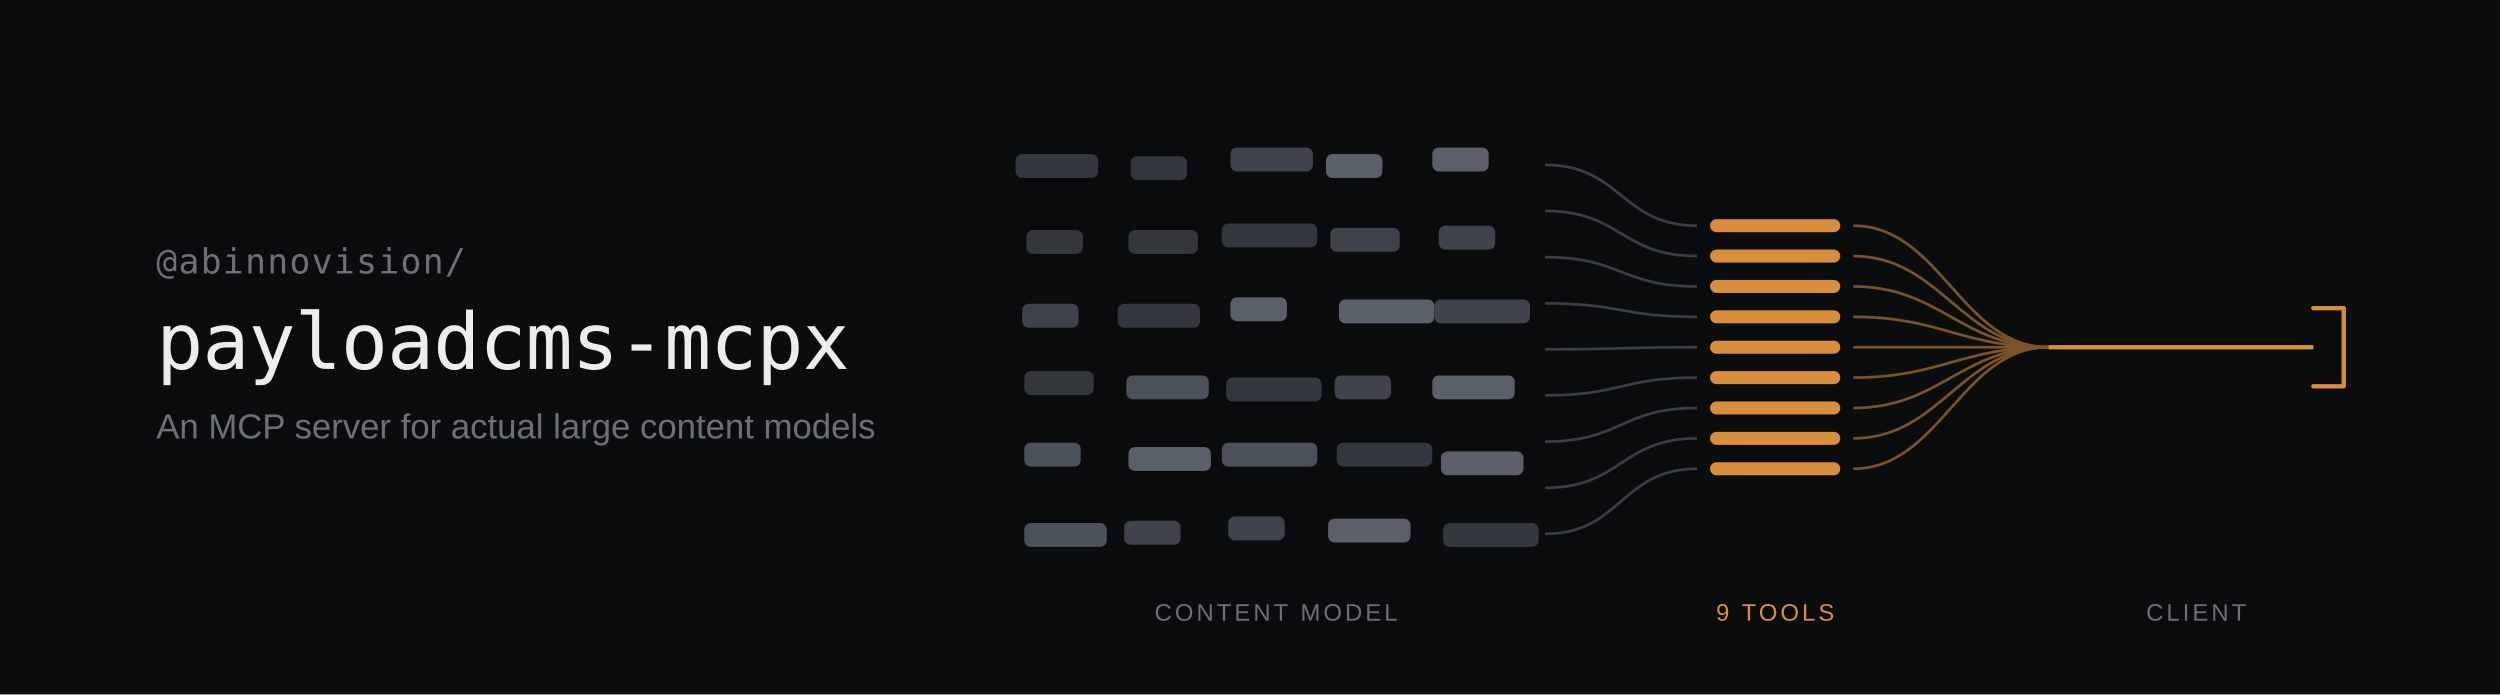
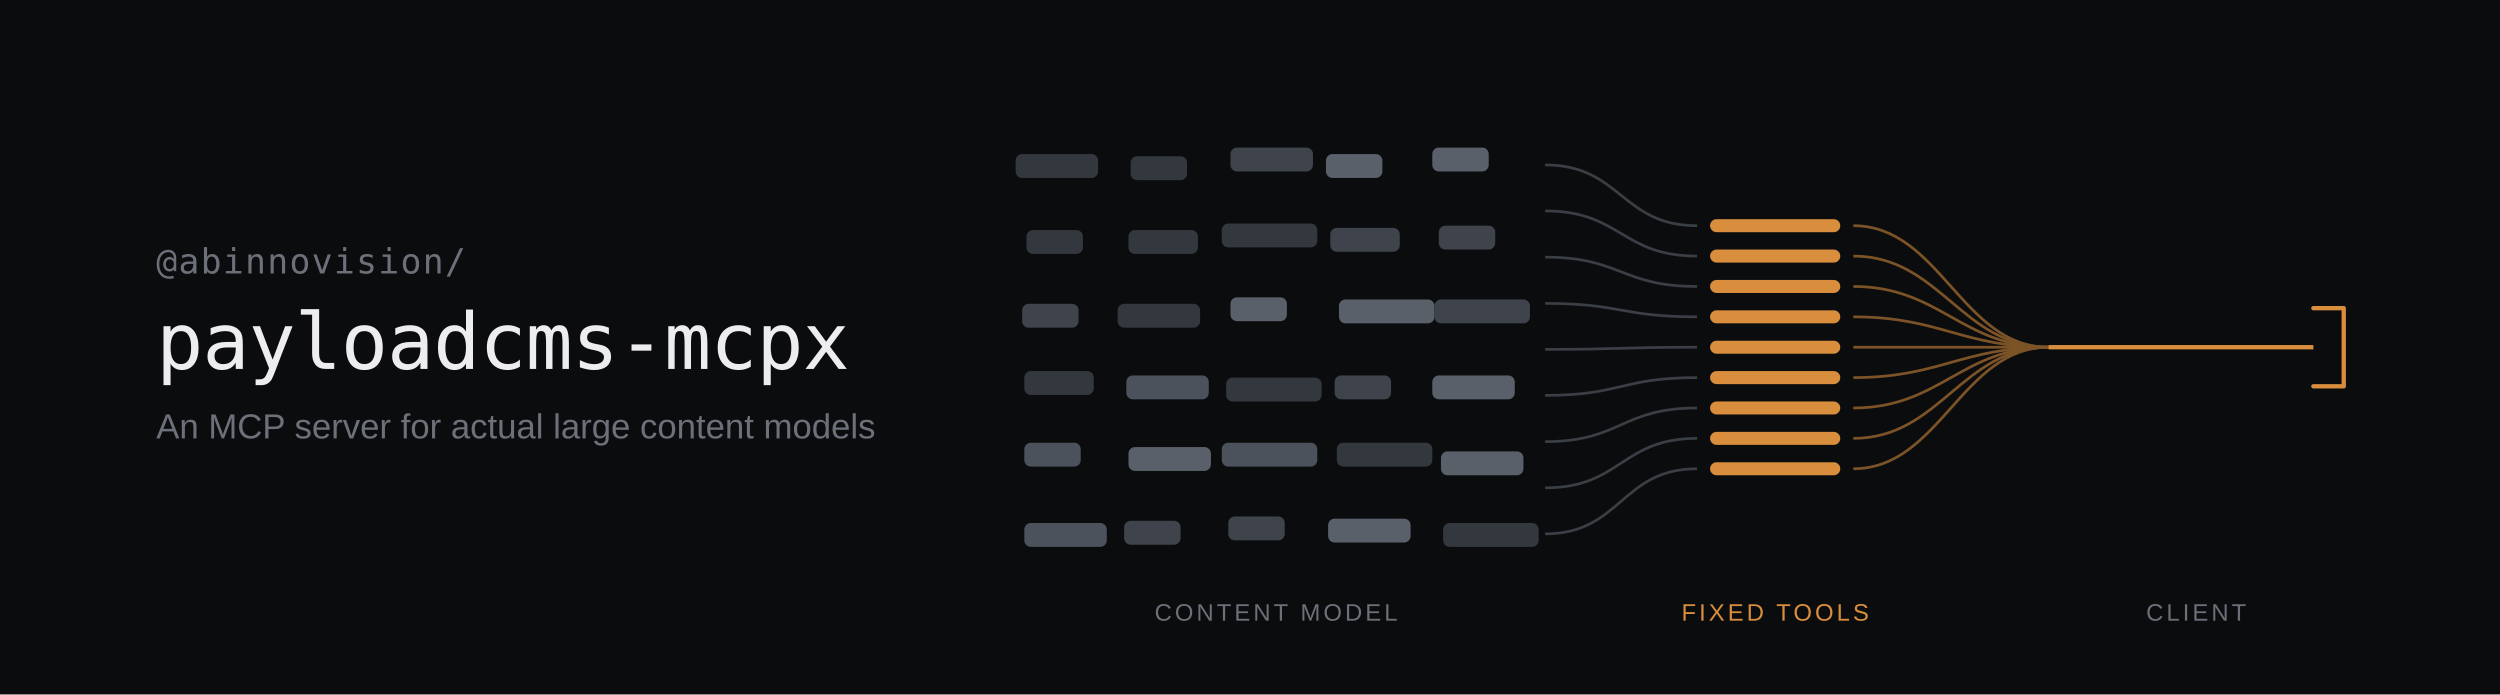
- <svg xmlns="http://www.w3.org/2000/svg" width="1152" height="320" viewBox="0 0 1152 320" role="img" aria-label="payloadcms-mcpx: a content model of any size funnels through nine fixed tools out to one client">
+ <svg xmlns="http://www.w3.org/2000/svg" width="1152" height="320" viewBox="0 0 1152 320" role="img" aria-label="payloadcms-mcpx: a content model of any size funnels through a fixed set of tools out to one client">
  <rect width="1152" height="320" fill="#0B0C0E" />
  <g>
    <text x="72" y="126" font-family="ui-monospace, 'SF Mono', SFMono-Regular, Menlo, Consolas, monospace" font-size="16" fill="#6B7079" letter-spacing="0.6">@abinnovision/</text>
    <text x="72" y="170" font-family="ui-monospace, 'SF Mono', SFMono-Regular, Menlo, Consolas, monospace" font-size="36" fill="#EDEDEF" letter-spacing="-0.4">payloadcms-mcpx</text>
    <text x="72" y="202" font-family="system-ui, -apple-system, 'Helvetica Neue', Arial, sans-serif" font-size="16" fill="#6B7079">An MCP server for actual large content models</text>
  </g>
  <g>
    <rect x="468" y="71" width="38" height="11" rx="3" fill="#33373E" />
    <rect x="521" y="72" width="26" height="11" rx="3" fill="#33373E" />
    <rect x="567" y="68" width="38" height="11" rx="3" fill="#3F444C" />
    <rect x="611" y="71" width="26" height="11" rx="3" fill="#5A6069" />
    <rect x="660" y="68" width="26" height="11" rx="3" fill="#5A6069" />
    <rect x="473" y="106" width="26" height="11" rx="3" fill="#33373E" />
    <rect x="520" y="106" width="32" height="11" rx="3" fill="#33373E" />
    <rect x="563" y="103" width="44" height="11" rx="3" fill="#33373E" />
    <rect x="613" y="105" width="32" height="11" rx="3" fill="#3F444C" />
    <rect x="663" y="104" width="26" height="11" rx="3" fill="#3F444C" />
    <rect x="471" y="140" width="26" height="11" rx="3" fill="#3F444C" />
    <rect x="515" y="140" width="38" height="11" rx="3" fill="#33373E" />
    <rect x="567" y="137" width="26" height="11" rx="3" fill="#5A6069" />
    <rect x="617" y="138" width="44" height="11" rx="3" fill="#5A6069" />
    <rect x="661" y="138" width="44" height="11" rx="3" fill="#3F444C" />
    <rect x="472" y="171" width="32" height="11" rx="3" fill="#33373E" />
    <rect x="519" y="173" width="38" height="11" rx="3" fill="#4C525B" />
    <rect x="565" y="174" width="44" height="11" rx="3" fill="#33373E" />
    <rect x="615" y="173" width="26" height="11" rx="3" fill="#3F444C" />
    <rect x="660" y="173" width="38" height="11" rx="3" fill="#5A6069" />
    <rect x="472" y="204" width="26" height="11" rx="3" fill="#4C525B" />
    <rect x="520" y="206" width="38" height="11" rx="3" fill="#5A6069" />
    <rect x="563" y="204" width="44" height="11" rx="3" fill="#4C525B" />
    <rect x="616" y="204" width="44" height="11" rx="3" fill="#33373E" />
    <rect x="664" y="208" width="38" height="11" rx="3" fill="#5A6069" />
    <rect x="472" y="241" width="38" height="11" rx="3" fill="#4C525B" />
    <rect x="518" y="240" width="26" height="11" rx="3" fill="#3F444C" />
    <rect x="566" y="238" width="26" height="11" rx="3" fill="#3F444C" />
    <rect x="612" y="239" width="38" height="11" rx="3" fill="#5A6069" />
    <rect x="665" y="241" width="44" height="11" rx="3" fill="#33373E" />
  </g>
  <g fill="none" stroke="#3A3E45" stroke-width="1.25">
    <path d="M712 76.0C747 76.0 747 104.0 782 104.0" />
    <path d="M712 97.2C747 97.2 747 118.0 782 118.0" />
    <path d="M712 118.5C747 118.5 747 132.0 782 132.0" />
    <path d="M712 139.8C747 139.8 747 146.0 782 146.0" />
    <path d="M712 161.0C747 161.0 747 160.0 782 160.0" />
    <path d="M712 182.2C747 182.2 747 174.0 782 174.0" />
    <path d="M712 203.5C747 203.5 747 188.0 782 188.0" />
    <path d="M712 224.8C747 224.8 747 202.0 782 202.0" />
    <path d="M712 246.0C747 246.0 747 216.0 782 216.0" />
  </g>
  <g>
    <rect x="788" y="101" width="60" height="6" rx="3" fill="#D98E3D" />
    <rect x="788" y="115" width="60" height="6" rx="3" fill="#D98E3D" />
    <rect x="788" y="129" width="60" height="6" rx="3" fill="#D98E3D" />
    <rect x="788" y="143" width="60" height="6" rx="3" fill="#D98E3D" />
    <rect x="788" y="157" width="60" height="6" rx="3" fill="#D98E3D" />
    <rect x="788" y="171" width="60" height="6" rx="3" fill="#D98E3D" />
    <rect x="788" y="185" width="60" height="6" rx="3" fill="#D98E3D" />
    <rect x="788" y="199" width="60" height="6" rx="3" fill="#D98E3D" />
    <rect x="788" y="213" width="60" height="6" rx="3" fill="#D98E3D" />
  </g>
  <g fill="none" stroke="#D98E3D" stroke-width="1.25" opacity="0.55">
    <path d="M854 104.0C894 104.0 904 160 944 160" />
    <path d="M854 118.0C894 118.0 904 160 944 160" />
    <path d="M854 132.0C894 132.0 904 160 944 160" />
    <path d="M854 146.0C894 146.0 904 160 944 160" />
    <path d="M854 160.0C894 160.0 904 160 944 160" />
    <path d="M854 174.0C894 174.0 904 160 944 160" />
    <path d="M854 188.0C894 188.0 904 160 944 160" />
    <path d="M854 202.0C894 202.0 904 160 944 160" />
    <path d="M854 216.0C894 216.0 904 160 944 160" />
  </g>
  <path d="M944 160H1066" stroke="#D98E3D" stroke-width="2" />
  <path d="M1066 142H1080V178H1066" fill="none" stroke="#D98E3D" stroke-width="2" stroke-linecap="round" stroke-linejoin="round" />
  <g font-family="system-ui, -apple-system, 'Helvetica Neue', Arial, sans-serif" font-size="11" letter-spacing="1.4" text-anchor="middle">
    <text x="588" y="286" fill="#6B7079">CONTENT MODEL</text>
-     <text x="818" y="286" fill="#D98E3D">9 TOOLS</text>
+     <text x="818" y="286" fill="#D98E3D">FIXED TOOLS</text>
    <text x="1012" y="286" fill="#6B7079">CLIENT</text>
  </g>
</svg>
